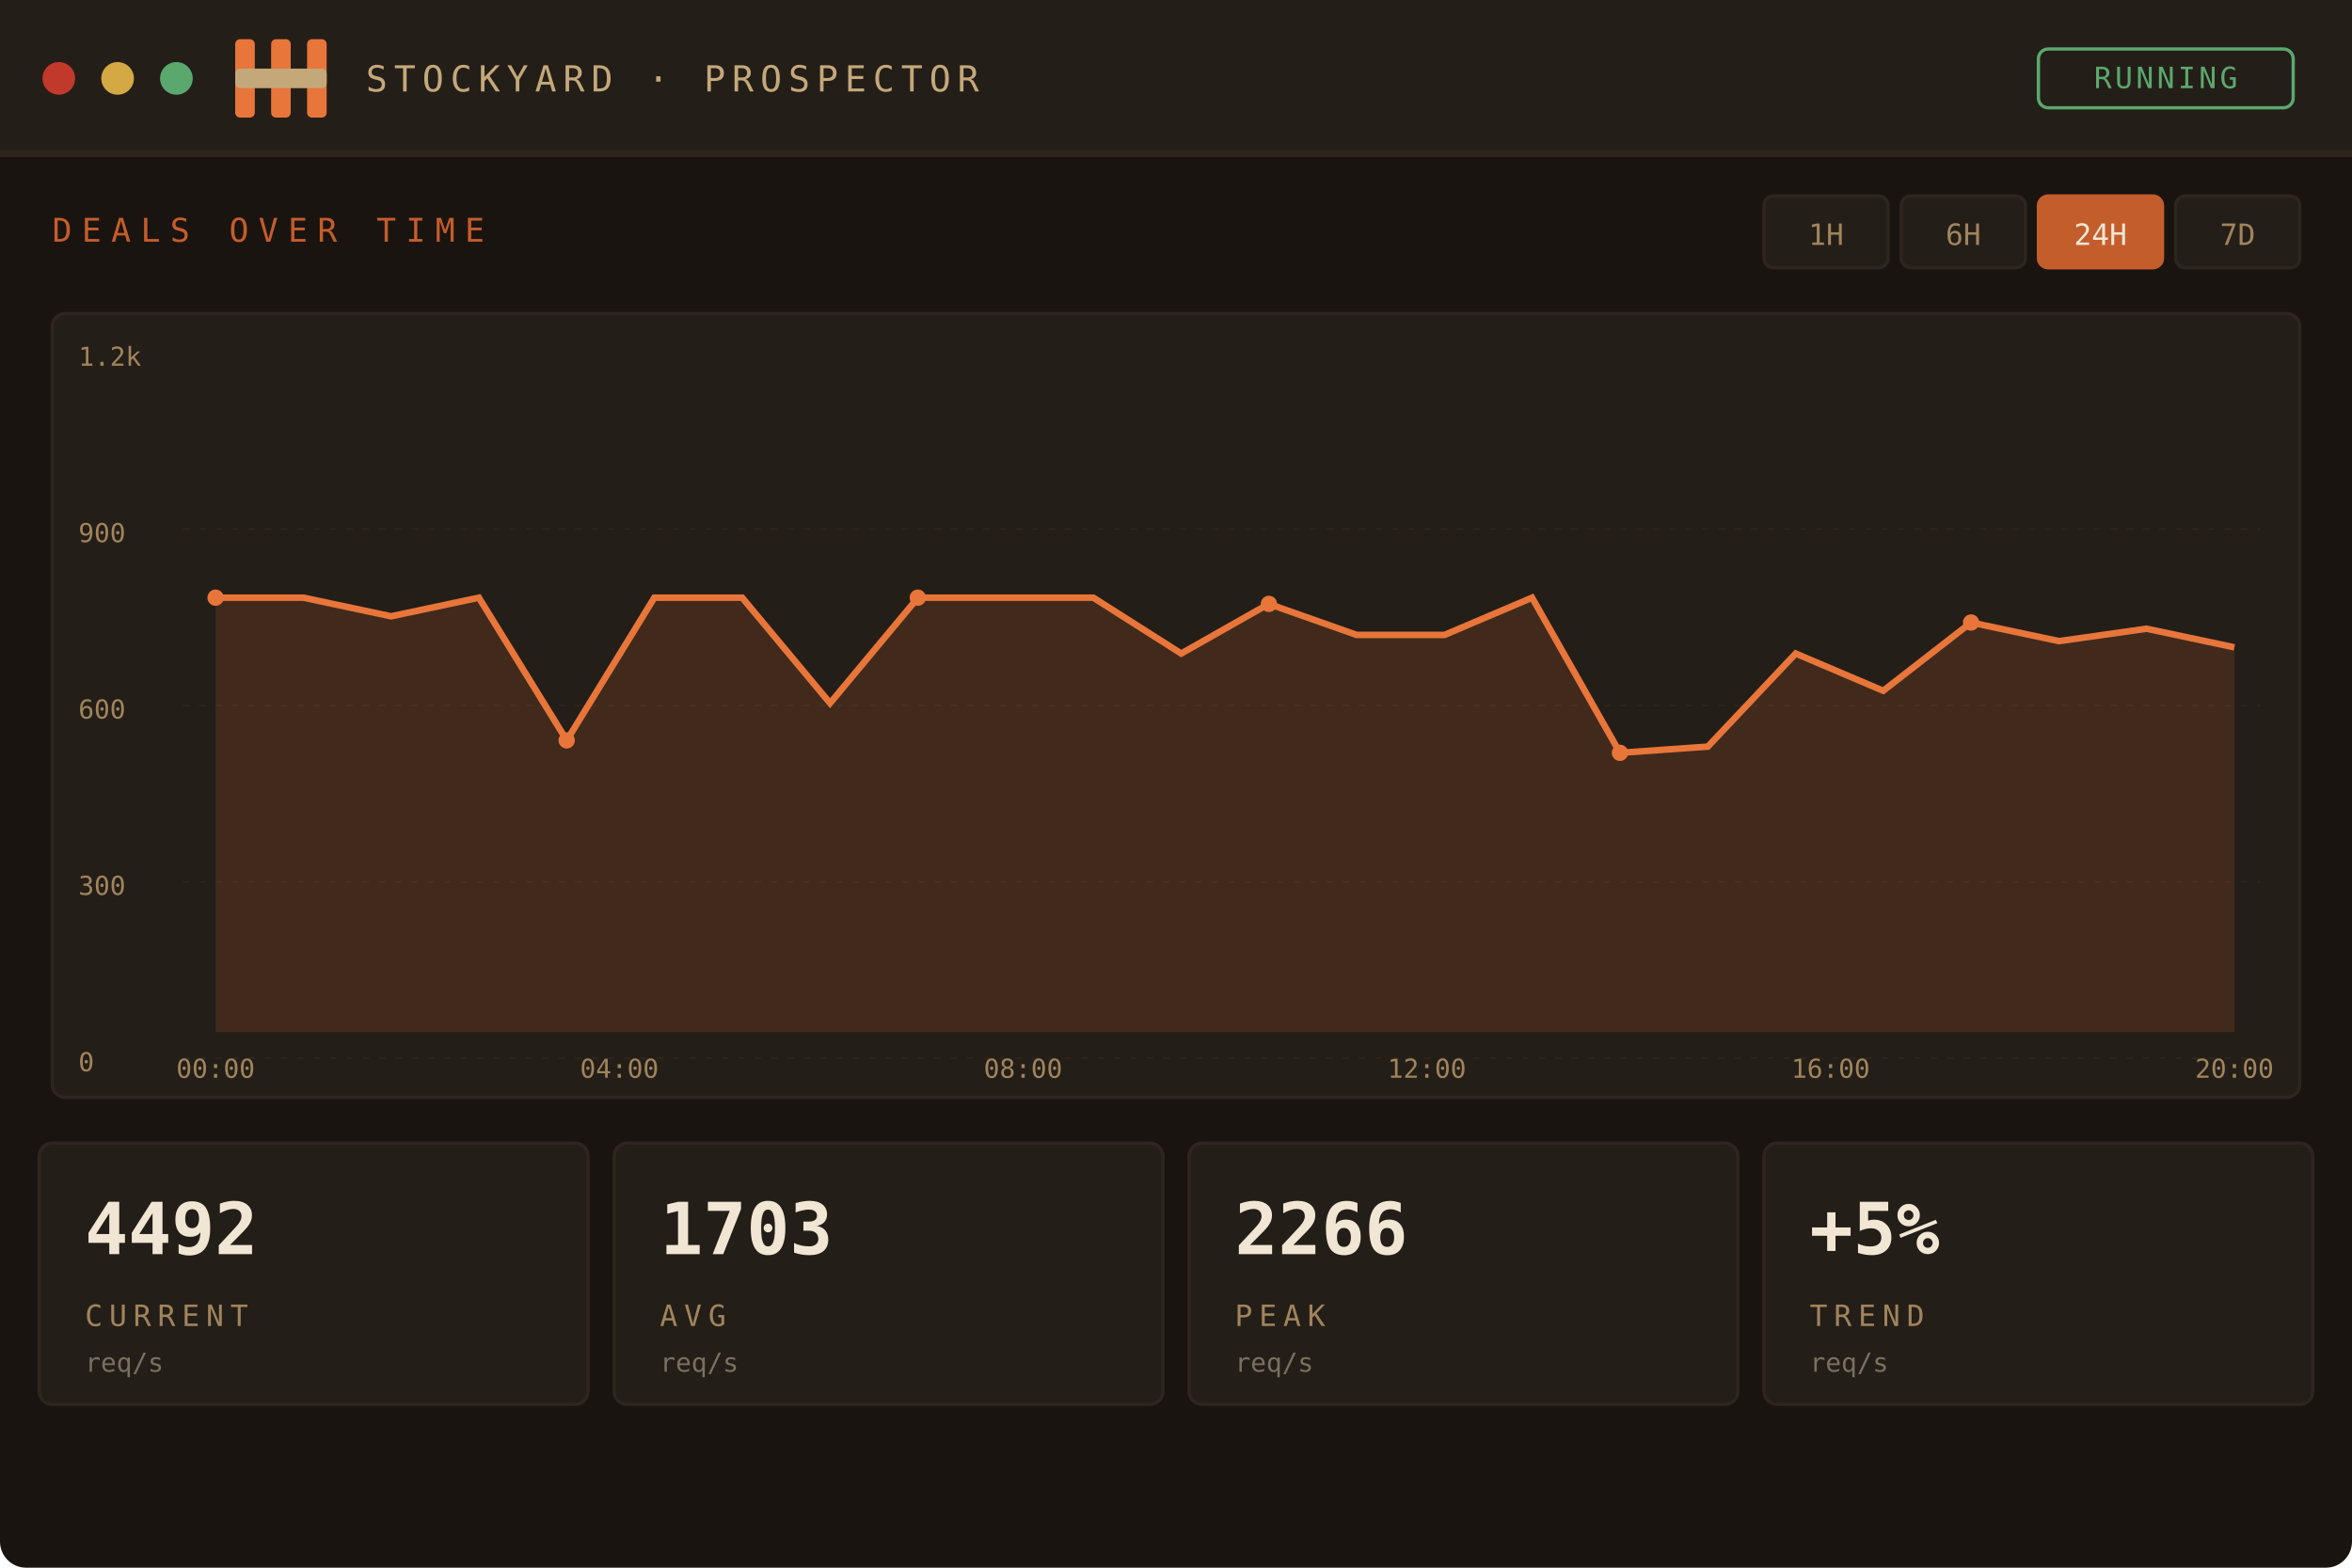
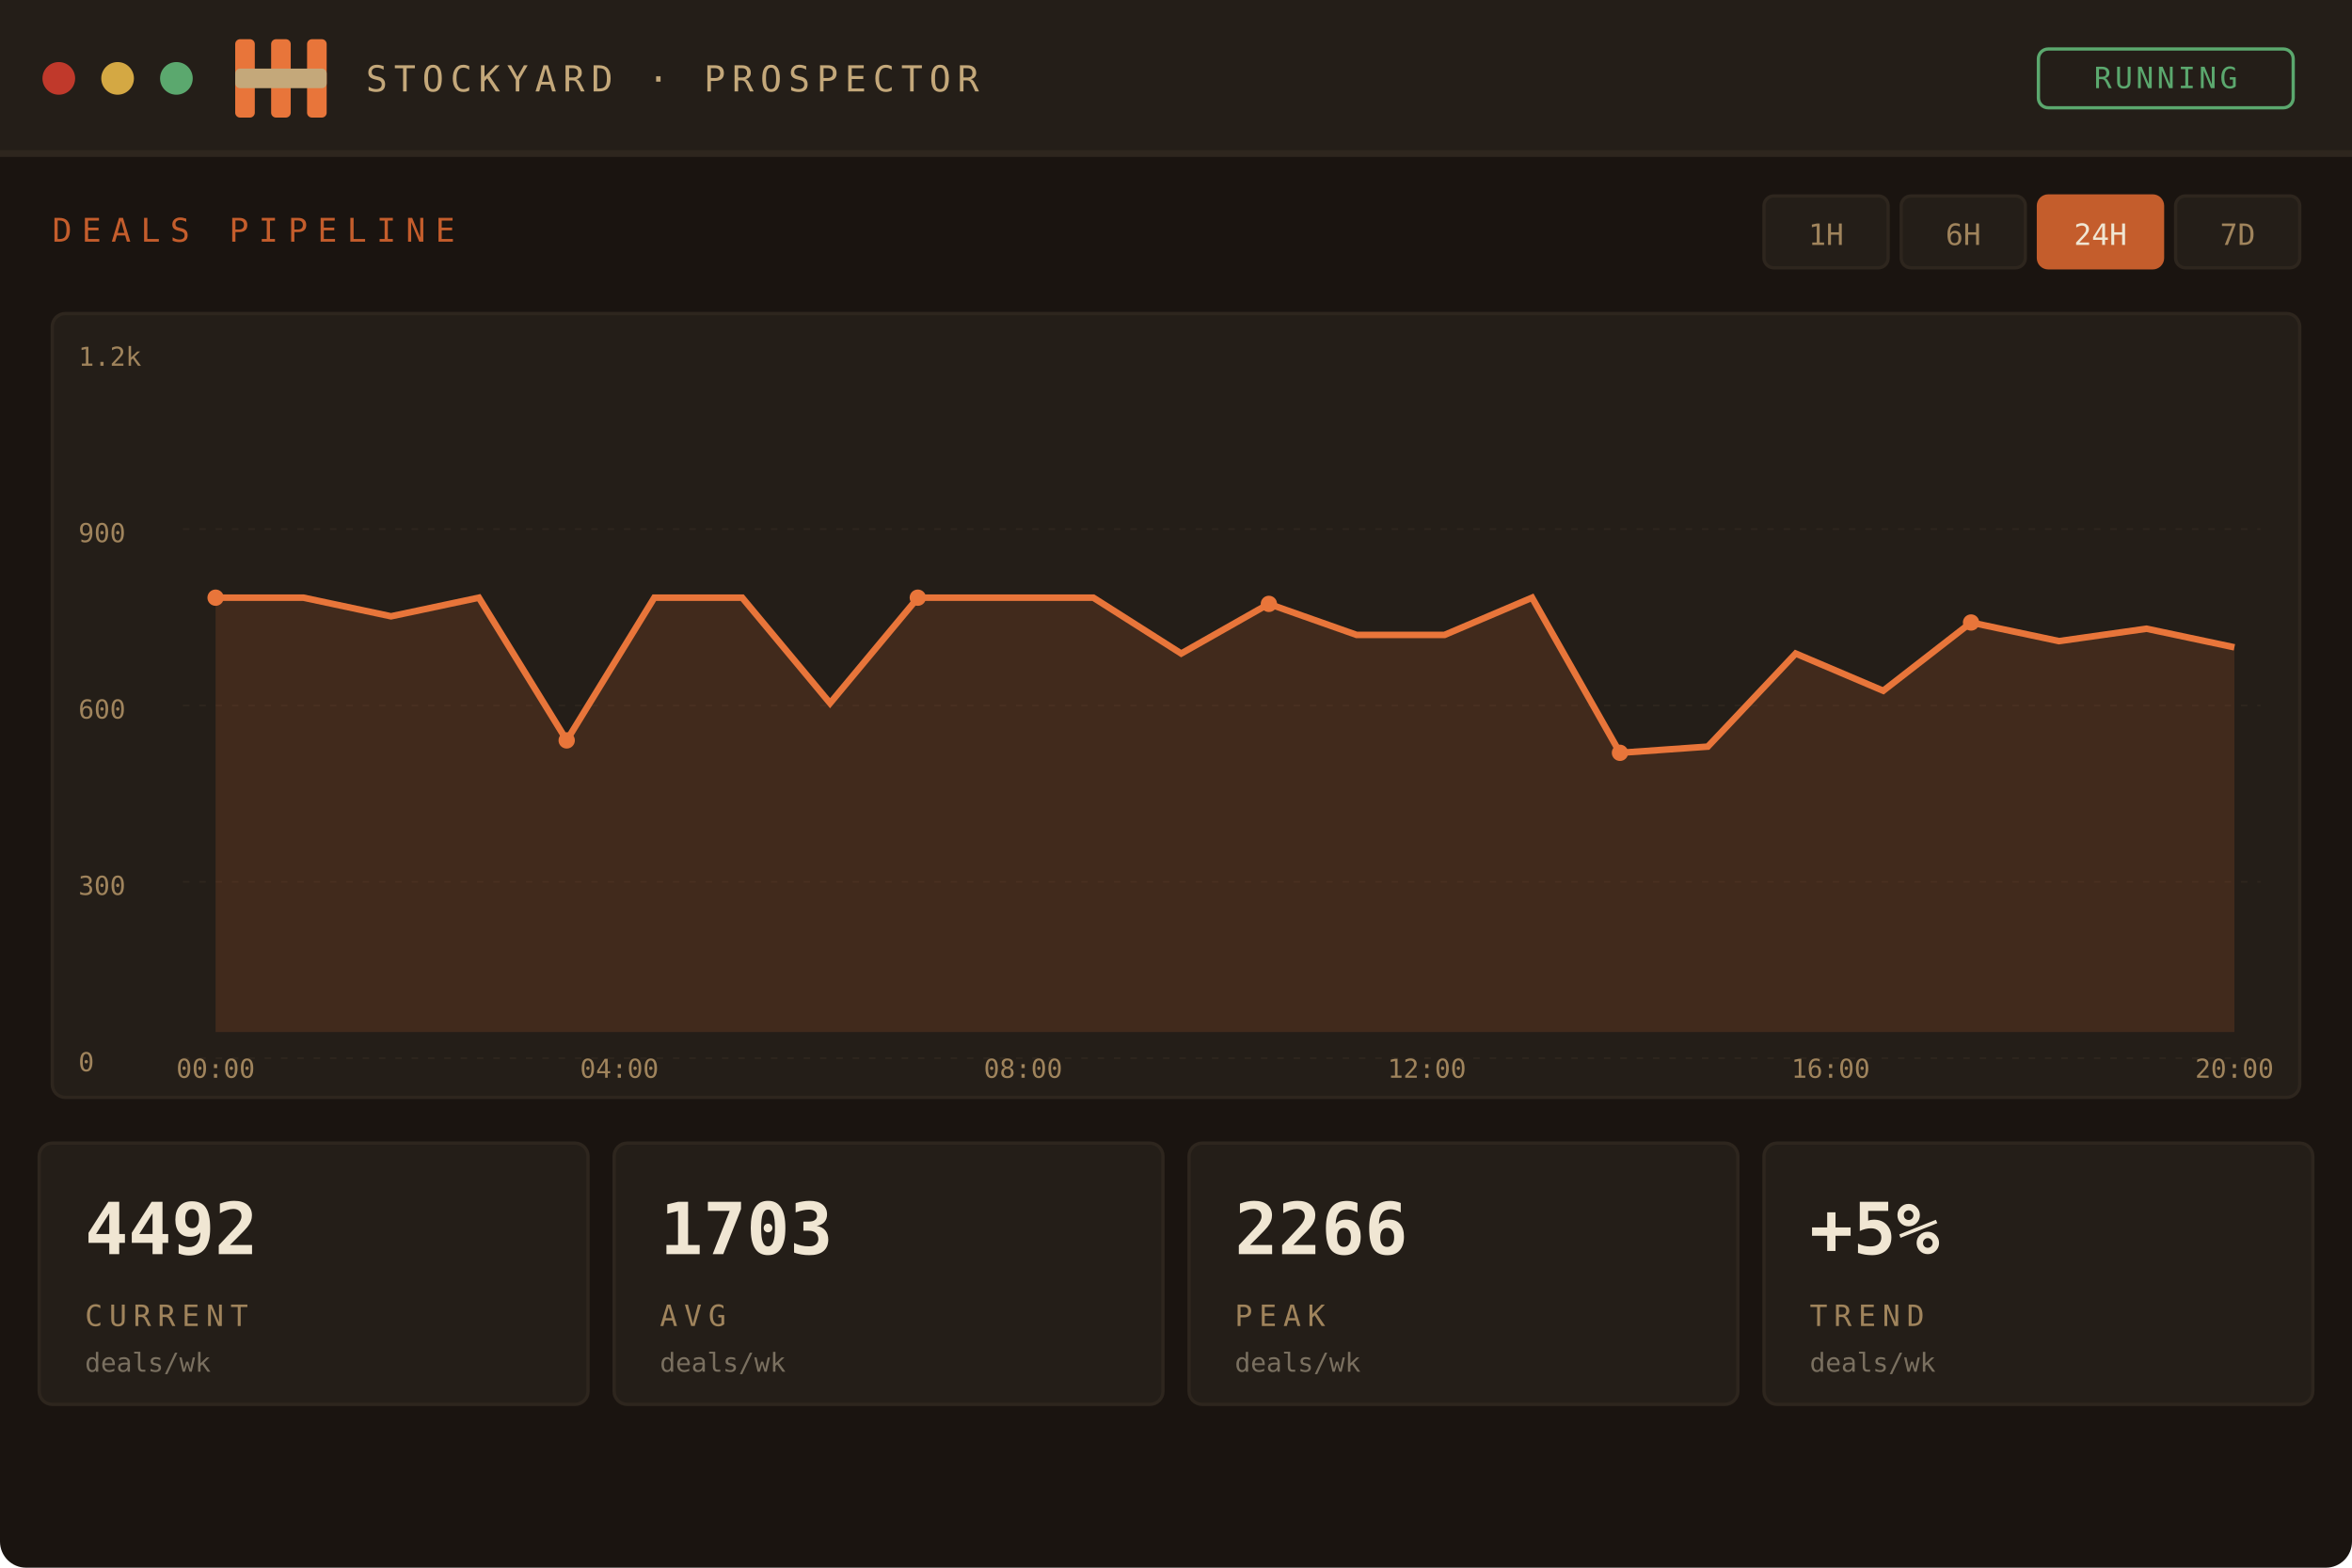
<svg xmlns="http://www.w3.org/2000/svg" width="720" height="480" viewBox="0 0 720 480" role="img" aria-label="Prospector dashboard mockup">
  <rect width="720" height="480" rx="8" fill="#1a1410" />
  <rect width="720" height="48" fill="#241e18" />
  <rect y="46" width="720" height="2" fill="#2e261e" />
  <circle cx="18" cy="24" r="5" fill="#c0392b" />
  <circle cx="36" cy="24" r="5" fill="#d4a843" />
  <circle cx="54" cy="24" r="5" fill="#5ba86e" />
  <rect x="72" y="12" width="6" height="24" rx="1.5" fill="#e8753a" />
  <rect x="83" y="12" width="6" height="24" rx="1.5" fill="#e8753a" />
  <rect x="94" y="12" width="6" height="24" rx="1.5" fill="#e8753a" />
  <rect x="72" y="21" width="28" height="6" rx="1.5" fill="#c4a87a" />
  <text x="112" y="28" fill="#c4a87a" font-size="11" font-family="JetBrains Mono,monospace" letter-spacing="2">STOCKYARD · PROSPECTOR</text>
  <rect x="624" y="15" width="78" height="18" rx="3" fill="none" stroke="#5ba86e" stroke-width="1" />
  <text x="663" y="27" text-anchor="middle" fill="#5ba86e" font-size="9" font-family="JetBrains Mono,monospace" letter-spacing="1">RUNNING</text>
-   <text x="16" y="74" fill="#c45d2c" font-size="10" font-family="JetBrains Mono,monospace" letter-spacing="3">DEALS OVER TIME</text>
+   <text x="16" y="74" fill="#c45d2c" font-size="10" font-family="JetBrains Mono,monospace" letter-spacing="3">DEALS PIPELINE</text>
  <rect x="540" y="60" width="38" height="22" rx="3" fill="#241e18" stroke="#2e261e" />
  <text x="559" y="75" text-anchor="middle" fill="#a0845c" font-size="9" font-family="JetBrains Mono,monospace">1H</text>
  <rect x="582" y="60" width="38" height="22" rx="3" fill="#241e18" stroke="#2e261e" />
  <text x="601" y="75" text-anchor="middle" fill="#a0845c" font-size="9" font-family="JetBrains Mono,monospace">6H</text>
  <rect x="624" y="60" width="38" height="22" rx="3" fill="#c45d2c" stroke="#c45d2c" />
  <text x="643" y="75" text-anchor="middle" fill="#f0e6d3" font-size="9" font-family="JetBrains Mono,monospace">24H</text>
  <rect x="666" y="60" width="38" height="22" rx="3" fill="#241e18" stroke="#2e261e" />
  <text x="685" y="75" text-anchor="middle" fill="#a0845c" font-size="9" font-family="JetBrains Mono,monospace">7D</text>
  <rect x="16" y="96" width="688" height="240" rx="4" fill="#241e18" stroke="#2e261e" />
  <text x="24" y="112.0" fill="#a0845c" font-size="8" font-family="JetBrains Mono,monospace">1.2k</text>
  <text x="24" y="166.0" fill="#a0845c" font-size="8" font-family="JetBrains Mono,monospace">900</text>
  <line x1="56" y1="162.0" x2="692" y2="162.0" stroke="#2e261e" stroke-width="0.5" stroke-dasharray="2,3" />
  <text x="24" y="220.0" fill="#a0845c" font-size="8" font-family="JetBrains Mono,monospace">600</text>
  <line x1="56" y1="216.0" x2="692" y2="216.0" stroke="#2e261e" stroke-width="0.5" stroke-dasharray="2,3" />
  <text x="24" y="274.0" fill="#a0845c" font-size="8" font-family="JetBrains Mono,monospace">300</text>
  <line x1="56" y1="270.0" x2="692" y2="270.0" stroke="#2e261e" stroke-width="0.5" stroke-dasharray="2,3" />
  <text x="24" y="328.0" fill="#a0845c" font-size="8" font-family="JetBrains Mono,monospace">0</text>
  <line x1="56" y1="324.0" x2="692" y2="324.0" stroke="#2e261e" stroke-width="0.5" stroke-dasharray="2,3" />
  <text x="66.0" y="330" text-anchor="middle" fill="#a0845c" font-size="8" font-family="JetBrains Mono,monospace">00:00</text>
  <text x="189.6" y="330" text-anchor="middle" fill="#a0845c" font-size="8" font-family="JetBrains Mono,monospace">04:00</text>
  <text x="313.2" y="330" text-anchor="middle" fill="#a0845c" font-size="8" font-family="JetBrains Mono,monospace">08:00</text>
  <text x="436.8" y="330" text-anchor="middle" fill="#a0845c" font-size="8" font-family="JetBrains Mono,monospace">12:00</text>
  <text x="560.4" y="330" text-anchor="middle" fill="#a0845c" font-size="8" font-family="JetBrains Mono,monospace">16:00</text>
  <text x="684.0" y="330" text-anchor="middle" fill="#a0845c" font-size="8" font-family="JetBrains Mono,monospace">20:00</text>
  <polygon points="66.0,316 66.0,183.0,92.9,183.0,119.7,188.7,146.6,183.0,173.5,226.7,200.3,183.0,227.2,183.0,254.1,215.3,281.0,183.0,307.8,183.0,334.7,183.0,361.6,200.1,388.4,184.9,415.3,194.4,442.2,194.4,469.0,183.0,495.9,230.5,522.8,228.6,549.7,200.1,576.5,211.5,603.4,190.6,630.3,196.3,657.1,192.5,684.0,198.2 684.0,316" fill="#c45d2c" opacity="0.18" />
  <polyline points="66.0,183.0 92.9,183.0 119.7,188.7 146.6,183.0 173.5,226.7 200.3,183.0 227.2,183.0 254.1,215.3 281.0,183.0 307.8,183.0 334.7,183.0 361.6,200.1 388.4,184.9 415.3,194.4 442.2,194.4 469.0,183.0 495.9,230.5 522.8,228.6 549.7,200.1 576.5,211.5 603.4,190.6 630.3,196.3 657.1,192.5 684.0,198.2" fill="none" stroke="#e8753a" stroke-width="2" />
  <circle cx="66.0" cy="183.0" r="2.5" fill="#e8753a" />
  <circle cx="173.478" cy="226.7" r="2.5" fill="#e8753a" />
  <circle cx="280.957" cy="183.0" r="2.5" fill="#e8753a" />
  <circle cx="388.435" cy="184.9" r="2.5" fill="#e8753a" />
  <circle cx="495.913" cy="230.5" r="2.5" fill="#e8753a" />
  <circle cx="603.391" cy="190.6" r="2.5" fill="#e8753a" />
  <rect x="12" y="350" width="168" height="80" rx="4" fill="#241e18" stroke="#2e261e" />
  <text x="26" y="384" fill="#f0e6d3" font-size="22" font-weight="bold" font-family="JetBrains Mono,monospace">4492</text>
  <text x="26" y="406" fill="#a0845c" font-size="9" font-family="JetBrains Mono,monospace" letter-spacing="2">CURRENT</text>
-   <text x="26" y="420" fill="#7a7060" font-size="8" font-family="JetBrains Mono,monospace">req/s</text>
+   <text x="26" y="420" fill="#7a7060" font-size="8" font-family="JetBrains Mono,monospace">deals/wk</text>
  <rect x="188" y="350" width="168" height="80" rx="4" fill="#241e18" stroke="#2e261e" />
  <text x="202" y="384" fill="#f0e6d3" font-size="22" font-weight="bold" font-family="JetBrains Mono,monospace">1703</text>
  <text x="202" y="406" fill="#a0845c" font-size="9" font-family="JetBrains Mono,monospace" letter-spacing="2">AVG</text>
-   <text x="202" y="420" fill="#7a7060" font-size="8" font-family="JetBrains Mono,monospace">req/s</text>
+   <text x="202" y="420" fill="#7a7060" font-size="8" font-family="JetBrains Mono,monospace">deals/wk</text>
  <rect x="364" y="350" width="168" height="80" rx="4" fill="#241e18" stroke="#2e261e" />
  <text x="378" y="384" fill="#f0e6d3" font-size="22" font-weight="bold" font-family="JetBrains Mono,monospace">2266</text>
  <text x="378" y="406" fill="#a0845c" font-size="9" font-family="JetBrains Mono,monospace" letter-spacing="2">PEAK</text>
-   <text x="378" y="420" fill="#7a7060" font-size="8" font-family="JetBrains Mono,monospace">req/s</text>
+   <text x="378" y="420" fill="#7a7060" font-size="8" font-family="JetBrains Mono,monospace">deals/wk</text>
  <rect x="540" y="350" width="168" height="80" rx="4" fill="#241e18" stroke="#2e261e" />
  <text x="554" y="384" fill="#f0e6d3" font-size="22" font-weight="bold" font-family="JetBrains Mono,monospace">+5%</text>
  <text x="554" y="406" fill="#a0845c" font-size="9" font-family="JetBrains Mono,monospace" letter-spacing="2">TREND</text>
-   <text x="554" y="420" fill="#7a7060" font-size="8" font-family="JetBrains Mono,monospace">req/s</text>
+   <text x="554" y="420" fill="#7a7060" font-size="8" font-family="JetBrains Mono,monospace">deals/wk</text>
</svg>
